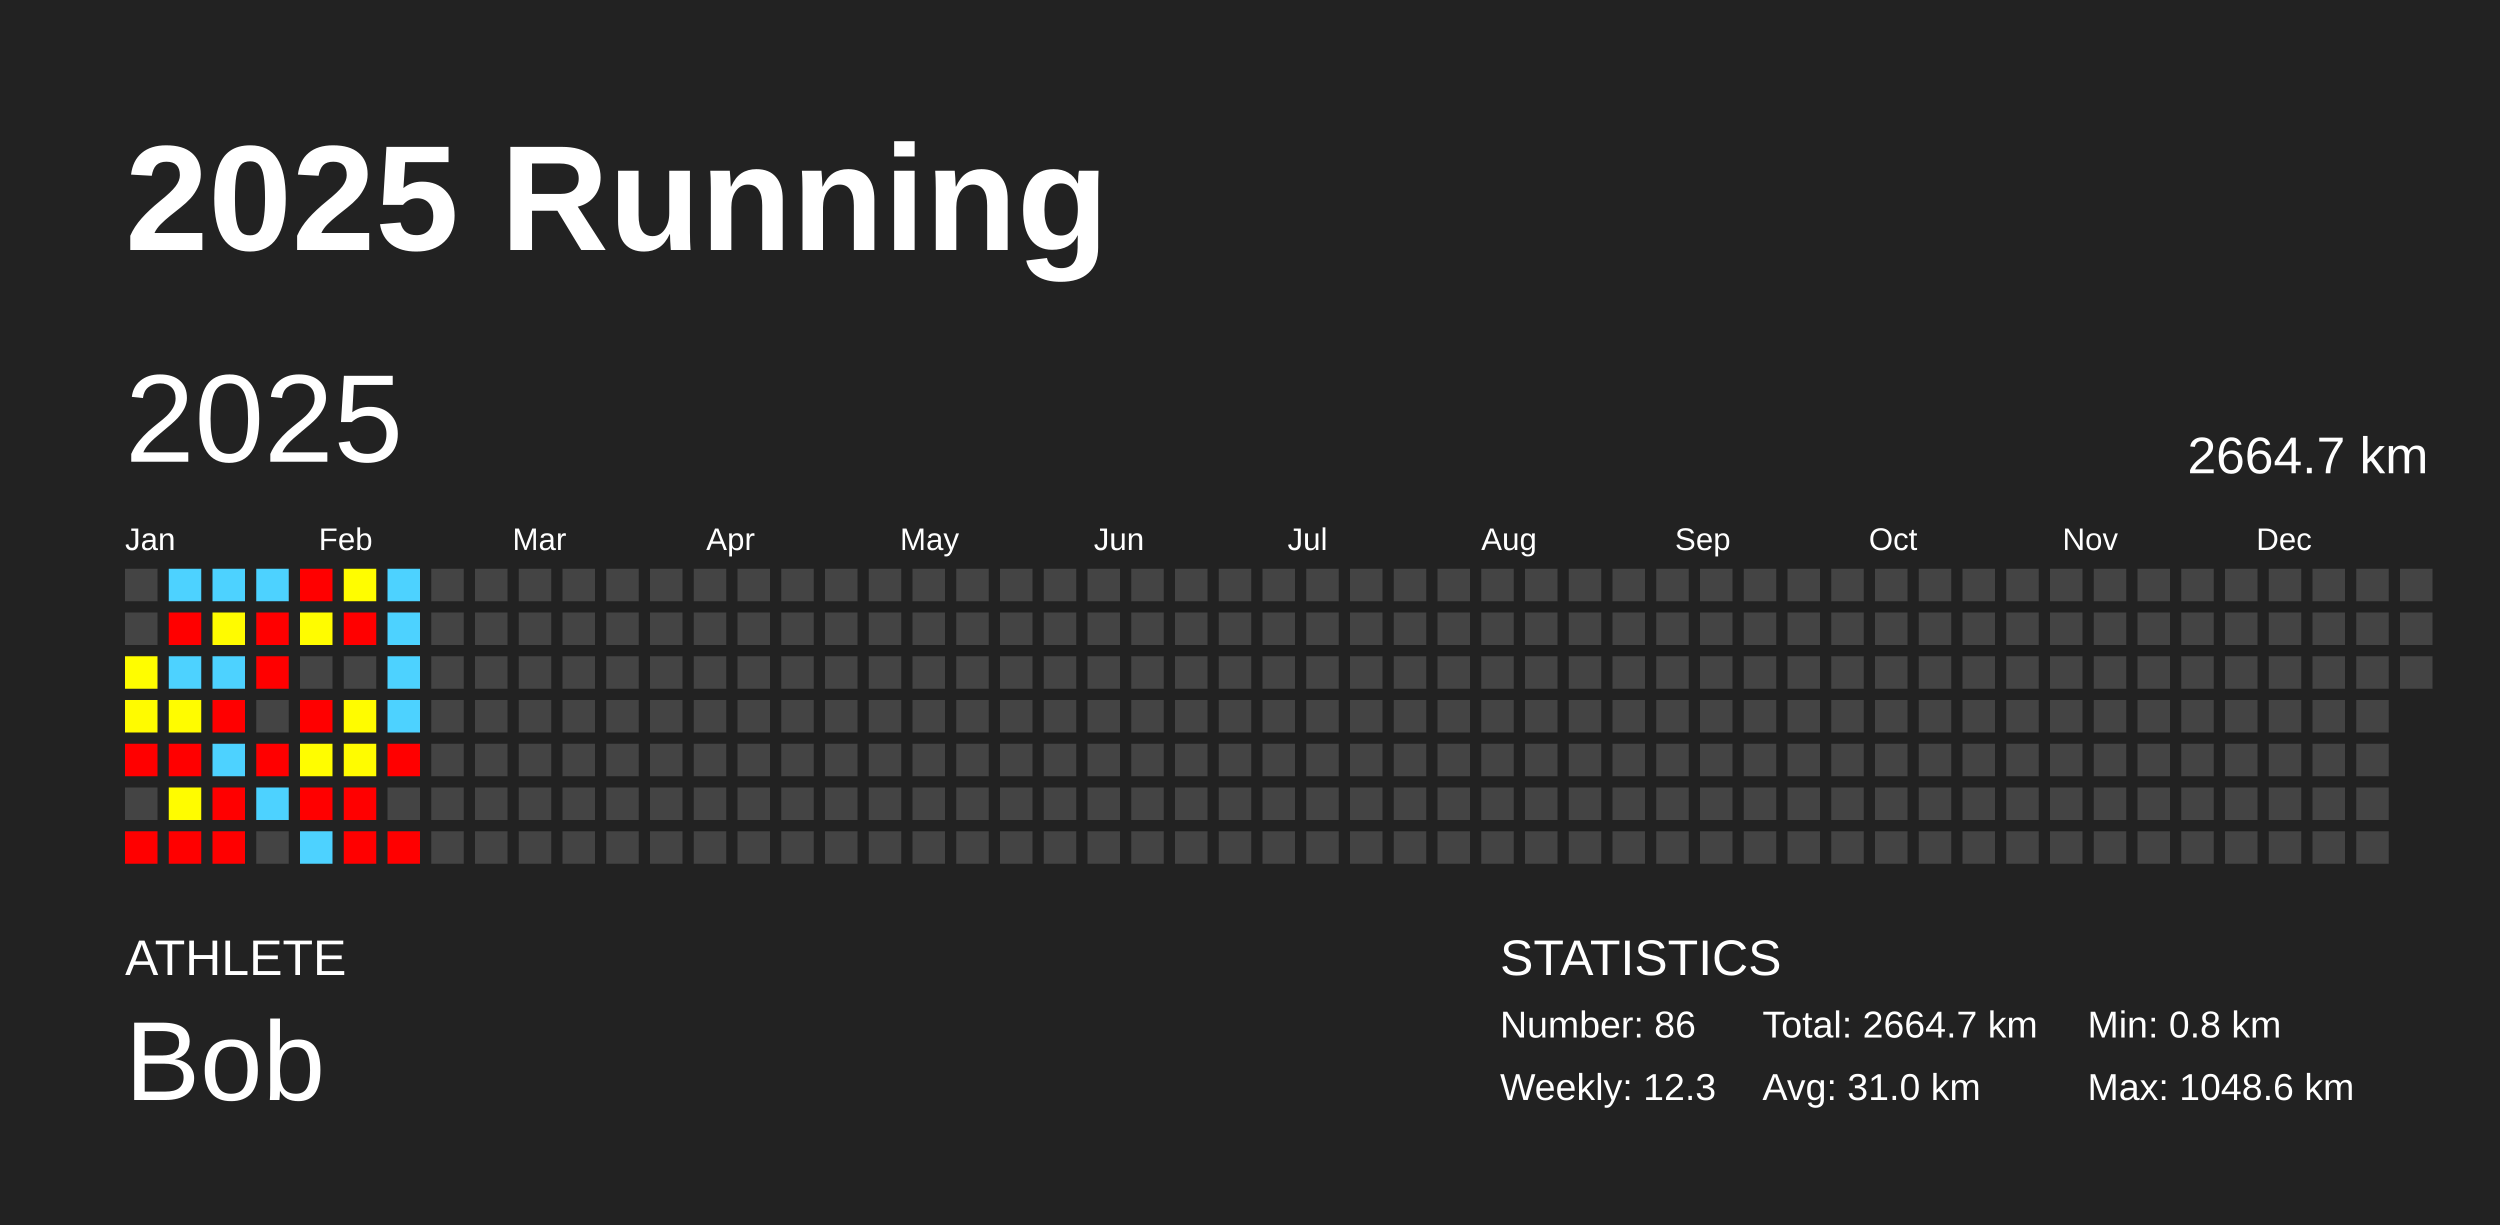
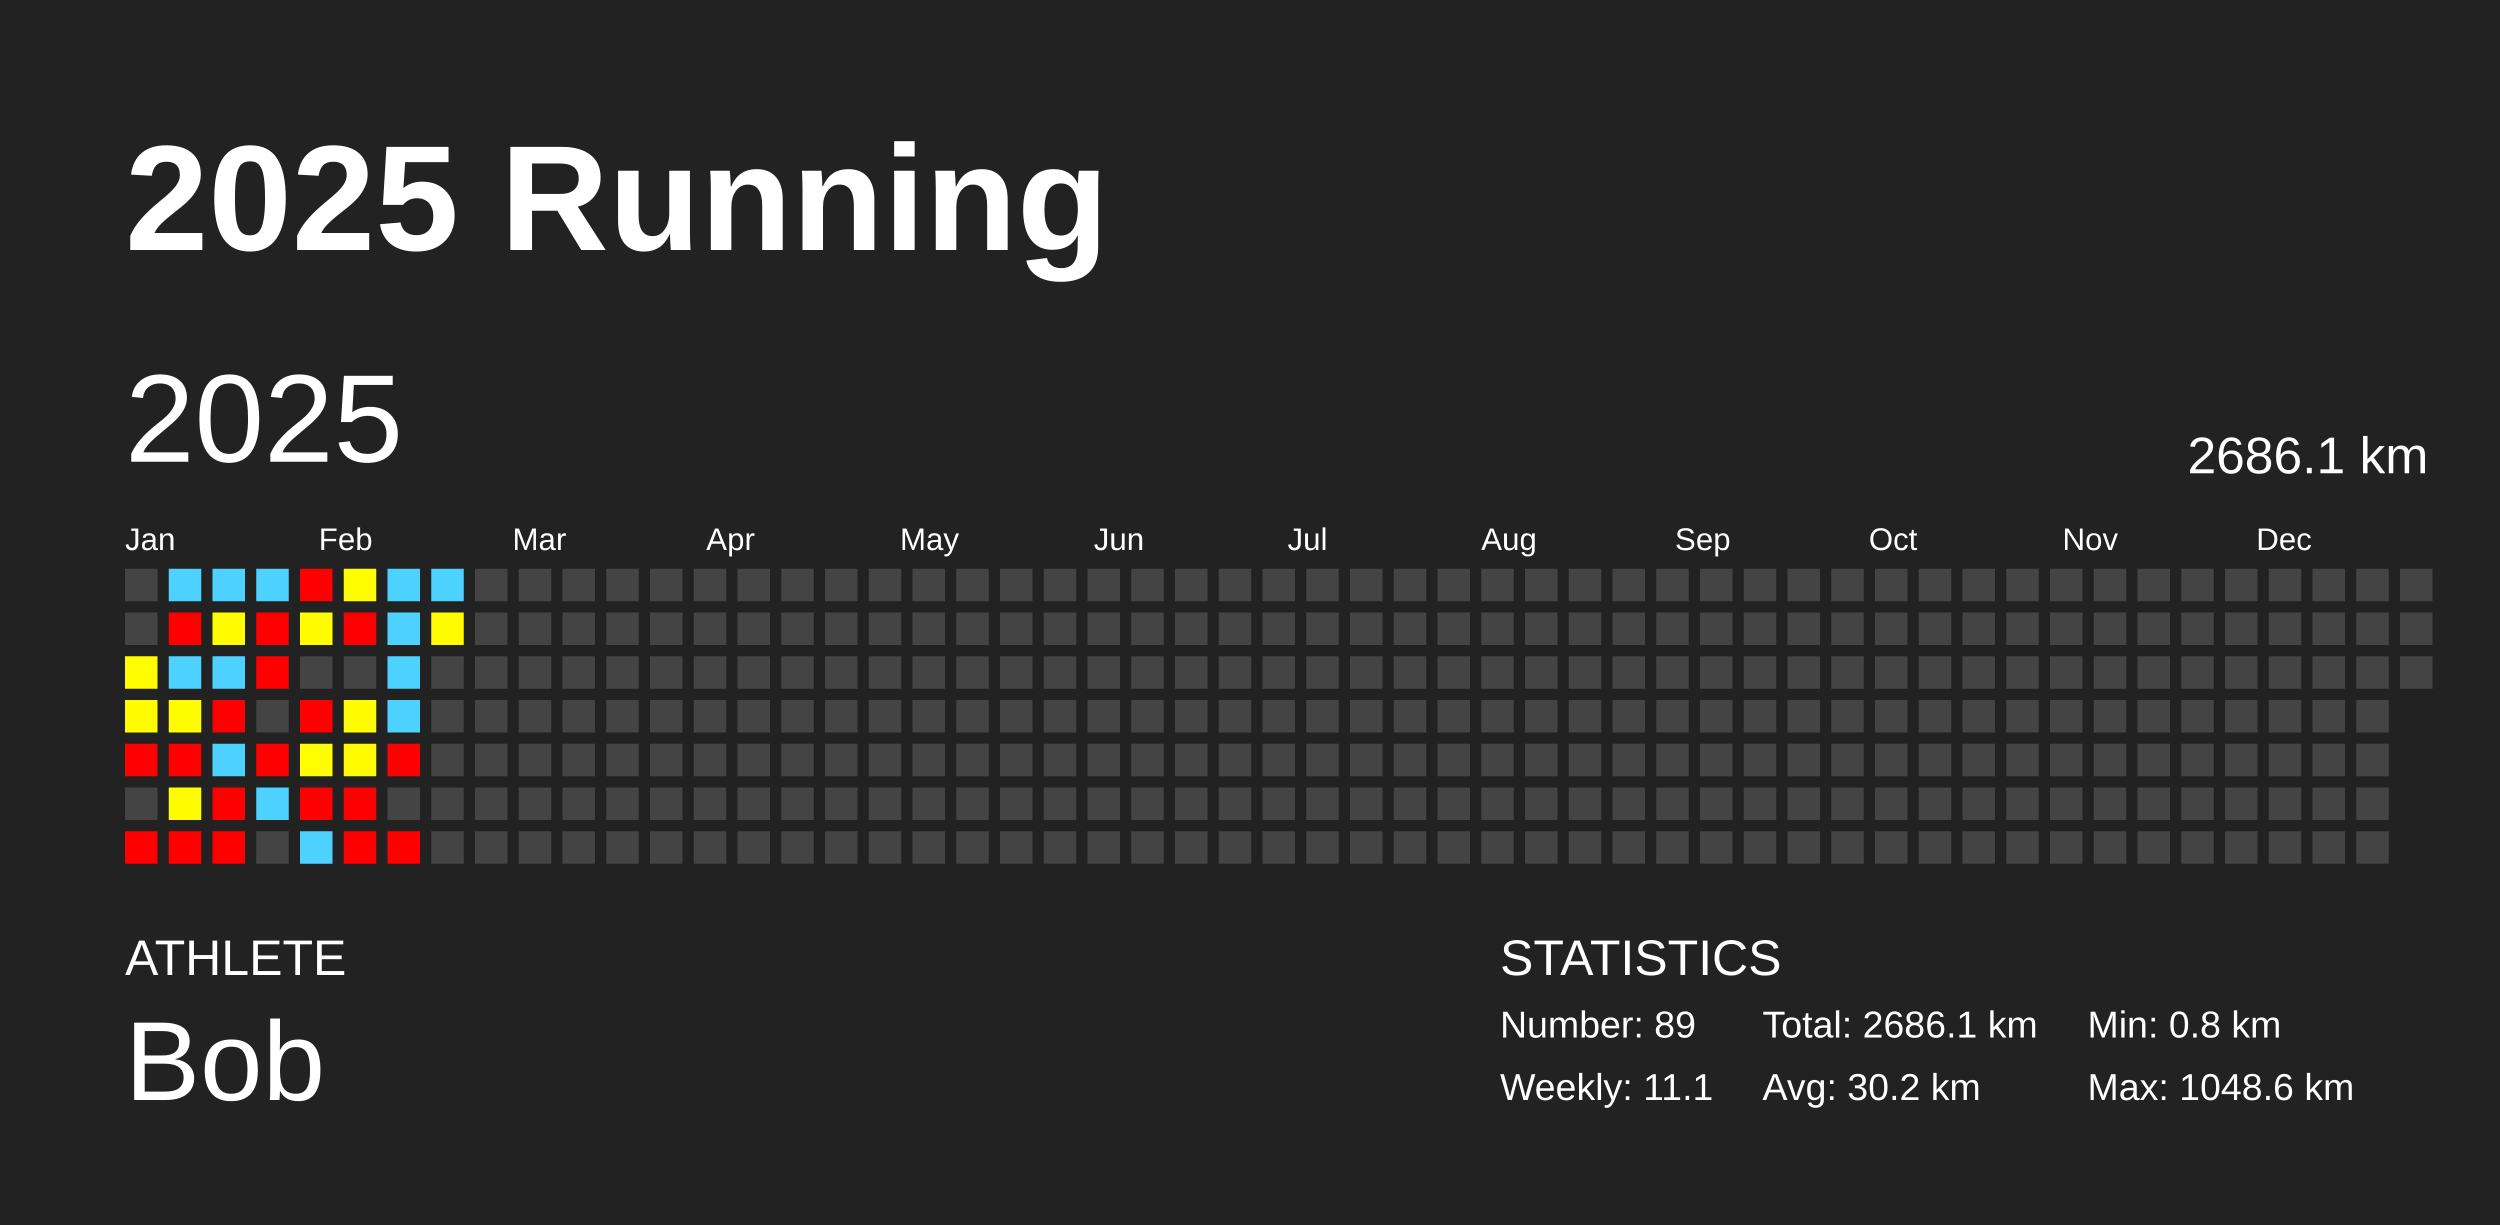
<svg xmlns="http://www.w3.org/2000/svg" baseProfile="full" height="98mm" version="1.1" viewBox="0,0,200,98" width="200mm">
  <defs />
  <rect fill="#222222" height="98" width="200" x="0" y="0" />
  <text fill="#FFFFFF" style="font-size:12px; font-family:Arial; font-weight:bold;" x="10" y="20">2025 Running</text>
  <text fill="#FFFFFF" style="font-size:4px; font-family:Arial" x="10" y="78">ATHLETE</text>
  <text fill="#FFFFFF" style="font-size:9px; font-family:Arial" x="10" y="88">Bob</text>
  <text fill="#FFFFFF" style="font-size:4px; font-family:Arial" x="120" y="78">STATISTICS</text>
-   <text fill="#FFFFFF" style="font-size:3px; font-family:Arial" x="120" y="83">Number: 86</text>
-   <text fill="#FFFFFF" style="font-size:3px; font-family:Arial" x="120" y="88">Weekly: 12.3</text>
-   <text fill="#FFFFFF" style="font-size:3px; font-family:Arial" x="141" y="83">Total: 2664.7 km</text>
-   <text fill="#FFFFFF" style="font-size:3px; font-family:Arial" x="141" y="88">Avg: 31.0 km</text>
+   <text fill="#FFFFFF" style="font-size:3px; font-family:Arial" x="120" y="83">Number: 89</text>
+   <text fill="#FFFFFF" style="font-size:3px; font-family:Arial" x="120" y="88">Weekly: 11.1</text>
+   <text fill="#FFFFFF" style="font-size:3px; font-family:Arial" x="141" y="83">Total: 2686.1 km</text>
+   <text fill="#FFFFFF" style="font-size:3px; font-family:Arial" x="141" y="88">Avg: 30.2 km</text>
  <text fill="#FFFFFF" style="font-size:3px; font-family:Arial" x="167" y="83">Min: 0.8 km</text>
  <text fill="#FFFFFF" style="font-size:3px; font-family:Arial" x="167" y="88">Max: 1048.6 km</text>
  <text dominant-baseline="hanging" fill="#FFFFFF" style="font-size:10.0px; font-family:Arial;" x="10" y="30">2025</text>
-   <text dominant-baseline="hanging" fill="#FFFFFF" style="font-size:4.125px; font-family:Arial;" x="175" y="35">2664.7 km</text>
+   <text dominant-baseline="hanging" fill="#FFFFFF" style="font-size:4.125px; font-family:Arial;" x="175" y="35">2686.1 km</text>
  <text fill="#FFFFFF" style="font-size:2.5px; font-family:Arial" x="10.0" y="44">Jan</text>
  <text fill="#FFFFFF" style="font-size:2.5px; font-family:Arial" x="25.5" y="44">Feb</text>
  <text fill="#FFFFFF" style="font-size:2.5px; font-family:Arial" x="41.0" y="44">Mar</text>
  <text fill="#FFFFFF" style="font-size:2.5px; font-family:Arial" x="56.5" y="44">Apr</text>
  <text fill="#FFFFFF" style="font-size:2.5px; font-family:Arial" x="72.0" y="44">May</text>
  <text fill="#FFFFFF" style="font-size:2.5px; font-family:Arial" x="87.5" y="44">Jun</text>
  <text fill="#FFFFFF" style="font-size:2.5px; font-family:Arial" x="103.0" y="44">Jul</text>
  <text fill="#FFFFFF" style="font-size:2.5px; font-family:Arial" x="118.5" y="44">Aug</text>
  <text fill="#FFFFFF" style="font-size:2.5px; font-family:Arial" x="134.0" y="44">Sep</text>
  <text fill="#FFFFFF" style="font-size:2.5px; font-family:Arial" x="149.5" y="44">Oct</text>
  <text fill="#FFFFFF" style="font-size:2.5px; font-family:Arial" x="165.0" y="44">Nov</text>
  <text fill="#FFFFFF" style="font-size:2.5px; font-family:Arial" x="180.5" y="44">Dec</text>
  <rect fill="#444444" height="2.6" width="2.6" x="10.0" y="45.5" />
  <rect fill="#444444" height="2.6" width="2.6" x="10.0" y="49.0" />
  <rect fill="#fffd00" height="2.6" width="2.6" x="10.0" y="52.5" />
  <rect fill="#fffb00" height="2.6" width="2.6" x="10.0" y="56.0" />
  <rect fill="red" height="2.6" width="2.6" x="10.0" y="59.5" />
  <rect fill="#444444" height="2.6" width="2.6" x="10.0" y="63.0" />
  <rect fill="red" height="2.6" width="2.6" x="10.0" y="66.5" />
  <rect fill="#4dd2ff" height="2.6" width="2.6" x="13.5" y="45.5" />
  <rect fill="red" height="2.6" width="2.6" x="13.5" y="49.0" />
  <rect fill="#4dd2ff" height="2.6" width="2.6" x="13.5" y="52.5" />
  <rect fill="#fffc00" height="2.6" width="2.6" x="13.5" y="56.0" />
  <rect fill="red" height="2.6" width="2.6" x="13.5" y="59.5" />
  <rect fill="#fffc00" height="2.6" width="2.6" x="13.5" y="63.0" />
  <rect fill="red" height="2.6" width="2.6" x="13.5" y="66.5" />
  <rect fill="#4dd2ff" height="2.6" width="2.6" x="17.0" y="45.5" />
  <rect fill="#fffb00" height="2.6" width="2.6" x="17.0" y="49.0" />
  <rect fill="#4dd2ff" height="2.6" width="2.6" x="17.0" y="52.5" />
  <rect fill="red" height="2.6" width="2.6" x="17.0" y="56.0" />
  <rect fill="#4dd2ff" height="2.6" width="2.6" x="17.0" y="59.5" />
  <rect fill="red" height="2.6" width="2.6" x="17.0" y="63.0" />
  <rect fill="red" height="2.6" width="2.6" x="17.0" y="66.5" />
  <rect fill="#4dd2ff" height="2.6" width="2.6" x="20.5" y="45.5" />
  <rect fill="red" height="2.6" width="2.6" x="20.5" y="49.0" />
  <rect fill="red" height="2.6" width="2.6" x="20.5" y="52.5" />
  <rect fill="#444444" height="2.6" width="2.6" x="20.5" y="56.0" />
  <rect fill="red" height="2.6" width="2.6" x="20.5" y="59.5" />
  <rect fill="#4dd2ff" height="2.6" width="2.6" x="20.5" y="63.0" />
  <rect fill="#444444" height="2.6" width="2.6" x="20.5" y="66.5" />
  <rect fill="red" height="2.6" width="2.6" x="24.0" y="45.5" />
  <rect fill="#fffc00" height="2.6" width="2.6" x="24.0" y="49.0" />
  <rect fill="#444444" height="2.6" width="2.6" x="24.0" y="52.5" />
  <rect fill="red" height="2.6" width="2.6" x="24.0" y="56.0" />
  <rect fill="#fffd00" height="2.6" width="2.6" x="24.0" y="59.5" />
  <rect fill="red" height="2.6" width="2.6" x="24.0" y="63.0" />
  <rect fill="#4dd2ff" height="2.6" width="2.6" x="24.0" y="66.5" />
  <rect fill="#fffd00" height="2.6" width="2.6" x="27.5" y="45.5" />
  <rect fill="red" height="2.6" width="2.6" x="27.5" y="49.0" />
  <rect fill="#444444" height="2.6" width="2.6" x="27.5" y="52.5" />
  <rect fill="#fffc00" height="2.6" width="2.6" x="27.5" y="56.0" />
  <rect fill="#fffc00" height="2.6" width="2.6" x="27.5" y="59.5" />
  <rect fill="red" height="2.6" width="2.6" x="27.5" y="63.0" />
  <rect fill="red" height="2.6" width="2.6" x="27.5" y="66.5" />
  <rect fill="#4dd2ff" height="2.6" width="2.6" x="31.0" y="45.5" />
  <rect fill="#4dd2ff" height="2.6" width="2.6" x="31.0" y="49.0" />
  <rect fill="#4dd2ff" height="2.6" width="2.6" x="31.0" y="52.5" />
  <rect fill="#4dd2ff" height="2.6" width="2.6" x="31.0" y="56.0" />
  <rect fill="red" height="2.6" width="2.6" x="31.0" y="59.5" />
  <rect fill="#444444" height="2.6" width="2.6" x="31.0" y="63.0" />
  <rect fill="red" height="2.6" width="2.6" x="31.0" y="66.5" />
-   <rect fill="#444444" height="2.6" width="2.6" x="34.5" y="45.5" />
-   <rect fill="#444444" height="2.6" width="2.6" x="34.5" y="49.0" />
+   <rect fill="#4dd2ff" height="2.6" width="2.6" x="34.5" y="45.5" />
+   <rect fill="#fffc00" height="2.6" width="2.6" x="34.5" y="49.0" />
  <rect fill="#444444" height="2.6" width="2.6" x="34.5" y="52.5" />
  <rect fill="#444444" height="2.6" width="2.6" x="34.5" y="56.0" />
  <rect fill="#444444" height="2.6" width="2.6" x="34.5" y="59.5" />
  <rect fill="#444444" height="2.6" width="2.6" x="34.5" y="63.0" />
  <rect fill="#444444" height="2.6" width="2.6" x="34.5" y="66.5" />
  <rect fill="#444444" height="2.6" width="2.6" x="38.0" y="45.5" />
  <rect fill="#444444" height="2.6" width="2.6" x="38.0" y="49.0" />
  <rect fill="#444444" height="2.6" width="2.6" x="38.0" y="52.5" />
  <rect fill="#444444" height="2.6" width="2.6" x="38.0" y="56.0" />
  <rect fill="#444444" height="2.6" width="2.6" x="38.0" y="59.5" />
  <rect fill="#444444" height="2.6" width="2.6" x="38.0" y="63.0" />
  <rect fill="#444444" height="2.6" width="2.6" x="38.0" y="66.5" />
  <rect fill="#444444" height="2.6" width="2.6" x="41.5" y="45.5" />
  <rect fill="#444444" height="2.6" width="2.6" x="41.5" y="49.0" />
  <rect fill="#444444" height="2.6" width="2.6" x="41.5" y="52.5" />
  <rect fill="#444444" height="2.6" width="2.6" x="41.5" y="56.0" />
  <rect fill="#444444" height="2.6" width="2.6" x="41.5" y="59.5" />
  <rect fill="#444444" height="2.6" width="2.6" x="41.5" y="63.0" />
  <rect fill="#444444" height="2.6" width="2.6" x="41.5" y="66.5" />
  <rect fill="#444444" height="2.6" width="2.6" x="45.0" y="45.5" />
  <rect fill="#444444" height="2.6" width="2.6" x="45.0" y="49.0" />
  <rect fill="#444444" height="2.6" width="2.6" x="45.0" y="52.5" />
  <rect fill="#444444" height="2.6" width="2.6" x="45.0" y="56.0" />
  <rect fill="#444444" height="2.6" width="2.6" x="45.0" y="59.5" />
  <rect fill="#444444" height="2.6" width="2.6" x="45.0" y="63.0" />
  <rect fill="#444444" height="2.6" width="2.6" x="45.0" y="66.5" />
  <rect fill="#444444" height="2.6" width="2.6" x="48.5" y="45.5" />
  <rect fill="#444444" height="2.6" width="2.6" x="48.5" y="49.0" />
  <rect fill="#444444" height="2.6" width="2.6" x="48.5" y="52.5" />
  <rect fill="#444444" height="2.6" width="2.6" x="48.5" y="56.0" />
  <rect fill="#444444" height="2.6" width="2.6" x="48.5" y="59.5" />
  <rect fill="#444444" height="2.6" width="2.6" x="48.5" y="63.0" />
  <rect fill="#444444" height="2.6" width="2.6" x="48.5" y="66.5" />
  <rect fill="#444444" height="2.6" width="2.6" x="52.0" y="45.5" />
  <rect fill="#444444" height="2.6" width="2.6" x="52.0" y="49.0" />
  <rect fill="#444444" height="2.6" width="2.6" x="52.0" y="52.5" />
  <rect fill="#444444" height="2.6" width="2.6" x="52.0" y="56.0" />
  <rect fill="#444444" height="2.6" width="2.6" x="52.0" y="59.5" />
  <rect fill="#444444" height="2.6" width="2.6" x="52.0" y="63.0" />
  <rect fill="#444444" height="2.6" width="2.6" x="52.0" y="66.5" />
  <rect fill="#444444" height="2.6" width="2.6" x="55.5" y="45.5" />
  <rect fill="#444444" height="2.6" width="2.6" x="55.5" y="49.0" />
  <rect fill="#444444" height="2.6" width="2.6" x="55.5" y="52.5" />
  <rect fill="#444444" height="2.6" width="2.6" x="55.5" y="56.0" />
  <rect fill="#444444" height="2.6" width="2.6" x="55.5" y="59.5" />
  <rect fill="#444444" height="2.6" width="2.6" x="55.5" y="63.0" />
  <rect fill="#444444" height="2.6" width="2.6" x="55.5" y="66.5" />
  <rect fill="#444444" height="2.6" width="2.6" x="59.0" y="45.5" />
  <rect fill="#444444" height="2.6" width="2.6" x="59.0" y="49.0" />
  <rect fill="#444444" height="2.6" width="2.6" x="59.0" y="52.5" />
  <rect fill="#444444" height="2.6" width="2.6" x="59.0" y="56.0" />
  <rect fill="#444444" height="2.6" width="2.6" x="59.0" y="59.5" />
  <rect fill="#444444" height="2.6" width="2.6" x="59.0" y="63.0" />
  <rect fill="#444444" height="2.6" width="2.6" x="59.0" y="66.5" />
  <rect fill="#444444" height="2.6" width="2.6" x="62.5" y="45.5" />
  <rect fill="#444444" height="2.6" width="2.6" x="62.5" y="49.0" />
  <rect fill="#444444" height="2.6" width="2.6" x="62.5" y="52.5" />
  <rect fill="#444444" height="2.6" width="2.6" x="62.5" y="56.0" />
  <rect fill="#444444" height="2.6" width="2.6" x="62.5" y="59.5" />
  <rect fill="#444444" height="2.6" width="2.6" x="62.5" y="63.0" />
  <rect fill="#444444" height="2.6" width="2.6" x="62.5" y="66.5" />
  <rect fill="#444444" height="2.6" width="2.6" x="66.0" y="45.5" />
  <rect fill="#444444" height="2.6" width="2.6" x="66.0" y="49.0" />
  <rect fill="#444444" height="2.6" width="2.6" x="66.0" y="52.5" />
  <rect fill="#444444" height="2.6" width="2.6" x="66.0" y="56.0" />
  <rect fill="#444444" height="2.6" width="2.6" x="66.0" y="59.5" />
  <rect fill="#444444" height="2.6" width="2.6" x="66.0" y="63.0" />
  <rect fill="#444444" height="2.6" width="2.6" x="66.0" y="66.5" />
  <rect fill="#444444" height="2.6" width="2.6" x="69.5" y="45.5" />
  <rect fill="#444444" height="2.6" width="2.6" x="69.5" y="49.0" />
  <rect fill="#444444" height="2.6" width="2.6" x="69.5" y="52.5" />
  <rect fill="#444444" height="2.6" width="2.6" x="69.5" y="56.0" />
  <rect fill="#444444" height="2.6" width="2.6" x="69.5" y="59.5" />
  <rect fill="#444444" height="2.6" width="2.6" x="69.5" y="63.0" />
  <rect fill="#444444" height="2.6" width="2.6" x="69.5" y="66.5" />
  <rect fill="#444444" height="2.6" width="2.6" x="73.0" y="45.5" />
  <rect fill="#444444" height="2.6" width="2.6" x="73.0" y="49.0" />
  <rect fill="#444444" height="2.6" width="2.6" x="73.0" y="52.5" />
  <rect fill="#444444" height="2.6" width="2.6" x="73.0" y="56.0" />
  <rect fill="#444444" height="2.6" width="2.6" x="73.0" y="59.5" />
  <rect fill="#444444" height="2.6" width="2.6" x="73.0" y="63.0" />
  <rect fill="#444444" height="2.6" width="2.6" x="73.0" y="66.5" />
  <rect fill="#444444" height="2.6" width="2.6" x="76.5" y="45.5" />
  <rect fill="#444444" height="2.6" width="2.6" x="76.5" y="49.0" />
  <rect fill="#444444" height="2.6" width="2.6" x="76.5" y="52.5" />
  <rect fill="#444444" height="2.6" width="2.6" x="76.5" y="56.0" />
  <rect fill="#444444" height="2.6" width="2.6" x="76.5" y="59.5" />
  <rect fill="#444444" height="2.6" width="2.6" x="76.5" y="63.0" />
  <rect fill="#444444" height="2.6" width="2.6" x="76.5" y="66.5" />
  <rect fill="#444444" height="2.6" width="2.6" x="80.0" y="45.5" />
  <rect fill="#444444" height="2.6" width="2.6" x="80.0" y="49.0" />
  <rect fill="#444444" height="2.6" width="2.6" x="80.0" y="52.5" />
  <rect fill="#444444" height="2.6" width="2.6" x="80.0" y="56.0" />
  <rect fill="#444444" height="2.6" width="2.6" x="80.0" y="59.5" />
  <rect fill="#444444" height="2.6" width="2.6" x="80.0" y="63.0" />
  <rect fill="#444444" height="2.6" width="2.6" x="80.0" y="66.5" />
  <rect fill="#444444" height="2.6" width="2.6" x="83.5" y="45.5" />
  <rect fill="#444444" height="2.6" width="2.6" x="83.5" y="49.0" />
  <rect fill="#444444" height="2.6" width="2.6" x="83.5" y="52.5" />
  <rect fill="#444444" height="2.6" width="2.6" x="83.5" y="56.0" />
  <rect fill="#444444" height="2.6" width="2.6" x="83.5" y="59.5" />
  <rect fill="#444444" height="2.6" width="2.6" x="83.5" y="63.0" />
  <rect fill="#444444" height="2.6" width="2.6" x="83.5" y="66.5" />
  <rect fill="#444444" height="2.6" width="2.6" x="87.0" y="45.5" />
  <rect fill="#444444" height="2.6" width="2.6" x="87.0" y="49.0" />
  <rect fill="#444444" height="2.6" width="2.6" x="87.0" y="52.5" />
  <rect fill="#444444" height="2.6" width="2.6" x="87.0" y="56.0" />
  <rect fill="#444444" height="2.6" width="2.6" x="87.0" y="59.5" />
  <rect fill="#444444" height="2.6" width="2.6" x="87.0" y="63.0" />
  <rect fill="#444444" height="2.6" width="2.6" x="87.0" y="66.5" />
  <rect fill="#444444" height="2.6" width="2.6" x="90.5" y="45.5" />
  <rect fill="#444444" height="2.6" width="2.6" x="90.5" y="49.0" />
  <rect fill="#444444" height="2.6" width="2.6" x="90.5" y="52.5" />
  <rect fill="#444444" height="2.6" width="2.6" x="90.5" y="56.0" />
  <rect fill="#444444" height="2.6" width="2.6" x="90.5" y="59.5" />
  <rect fill="#444444" height="2.6" width="2.6" x="90.5" y="63.0" />
  <rect fill="#444444" height="2.6" width="2.6" x="90.5" y="66.5" />
  <rect fill="#444444" height="2.6" width="2.6" x="94.0" y="45.5" />
  <rect fill="#444444" height="2.6" width="2.6" x="94.0" y="49.0" />
  <rect fill="#444444" height="2.6" width="2.6" x="94.0" y="52.5" />
  <rect fill="#444444" height="2.6" width="2.6" x="94.0" y="56.0" />
  <rect fill="#444444" height="2.6" width="2.6" x="94.0" y="59.5" />
  <rect fill="#444444" height="2.6" width="2.6" x="94.0" y="63.0" />
  <rect fill="#444444" height="2.6" width="2.6" x="94.0" y="66.5" />
  <rect fill="#444444" height="2.6" width="2.6" x="97.5" y="45.5" />
  <rect fill="#444444" height="2.6" width="2.6" x="97.5" y="49.0" />
  <rect fill="#444444" height="2.6" width="2.6" x="97.5" y="52.5" />
  <rect fill="#444444" height="2.6" width="2.6" x="97.5" y="56.0" />
  <rect fill="#444444" height="2.6" width="2.6" x="97.5" y="59.5" />
  <rect fill="#444444" height="2.6" width="2.6" x="97.5" y="63.0" />
  <rect fill="#444444" height="2.6" width="2.6" x="97.5" y="66.5" />
  <rect fill="#444444" height="2.6" width="2.6" x="101.0" y="45.5" />
  <rect fill="#444444" height="2.6" width="2.6" x="101.0" y="49.0" />
  <rect fill="#444444" height="2.6" width="2.6" x="101.0" y="52.5" />
  <rect fill="#444444" height="2.6" width="2.6" x="101.0" y="56.0" />
  <rect fill="#444444" height="2.6" width="2.6" x="101.0" y="59.5" />
  <rect fill="#444444" height="2.6" width="2.6" x="101.0" y="63.0" />
  <rect fill="#444444" height="2.6" width="2.6" x="101.0" y="66.5" />
  <rect fill="#444444" height="2.6" width="2.6" x="104.5" y="45.5" />
  <rect fill="#444444" height="2.6" width="2.6" x="104.5" y="49.0" />
  <rect fill="#444444" height="2.6" width="2.6" x="104.5" y="52.5" />
  <rect fill="#444444" height="2.6" width="2.6" x="104.5" y="56.0" />
  <rect fill="#444444" height="2.6" width="2.6" x="104.5" y="59.5" />
  <rect fill="#444444" height="2.6" width="2.6" x="104.5" y="63.0" />
  <rect fill="#444444" height="2.6" width="2.6" x="104.5" y="66.5" />
  <rect fill="#444444" height="2.6" width="2.6" x="108.0" y="45.5" />
  <rect fill="#444444" height="2.6" width="2.6" x="108.0" y="49.0" />
  <rect fill="#444444" height="2.6" width="2.6" x="108.0" y="52.5" />
  <rect fill="#444444" height="2.6" width="2.6" x="108.0" y="56.0" />
  <rect fill="#444444" height="2.6" width="2.6" x="108.0" y="59.5" />
  <rect fill="#444444" height="2.6" width="2.6" x="108.0" y="63.0" />
  <rect fill="#444444" height="2.6" width="2.6" x="108.0" y="66.5" />
  <rect fill="#444444" height="2.6" width="2.6" x="111.5" y="45.5" />
  <rect fill="#444444" height="2.6" width="2.6" x="111.5" y="49.0" />
  <rect fill="#444444" height="2.6" width="2.6" x="111.5" y="52.5" />
  <rect fill="#444444" height="2.6" width="2.6" x="111.5" y="56.0" />
  <rect fill="#444444" height="2.6" width="2.6" x="111.5" y="59.5" />
  <rect fill="#444444" height="2.6" width="2.6" x="111.5" y="63.0" />
  <rect fill="#444444" height="2.6" width="2.6" x="111.5" y="66.5" />
  <rect fill="#444444" height="2.6" width="2.6" x="115.0" y="45.5" />
  <rect fill="#444444" height="2.6" width="2.6" x="115.0" y="49.0" />
  <rect fill="#444444" height="2.6" width="2.6" x="115.0" y="52.5" />
  <rect fill="#444444" height="2.6" width="2.6" x="115.0" y="56.0" />
  <rect fill="#444444" height="2.6" width="2.6" x="115.0" y="59.5" />
  <rect fill="#444444" height="2.6" width="2.6" x="115.0" y="63.0" />
  <rect fill="#444444" height="2.6" width="2.6" x="115.0" y="66.5" />
  <rect fill="#444444" height="2.6" width="2.6" x="118.5" y="45.5" />
  <rect fill="#444444" height="2.6" width="2.6" x="118.5" y="49.0" />
  <rect fill="#444444" height="2.6" width="2.6" x="118.5" y="52.5" />
  <rect fill="#444444" height="2.6" width="2.6" x="118.5" y="56.0" />
  <rect fill="#444444" height="2.6" width="2.6" x="118.5" y="59.5" />
  <rect fill="#444444" height="2.6" width="2.6" x="118.5" y="63.0" />
  <rect fill="#444444" height="2.6" width="2.6" x="118.5" y="66.5" />
  <rect fill="#444444" height="2.6" width="2.6" x="122.0" y="45.5" />
  <rect fill="#444444" height="2.6" width="2.6" x="122.0" y="49.0" />
  <rect fill="#444444" height="2.6" width="2.6" x="122.0" y="52.5" />
  <rect fill="#444444" height="2.6" width="2.6" x="122.0" y="56.0" />
  <rect fill="#444444" height="2.6" width="2.6" x="122.0" y="59.5" />
  <rect fill="#444444" height="2.6" width="2.6" x="122.0" y="63.0" />
  <rect fill="#444444" height="2.6" width="2.6" x="122.0" y="66.5" />
  <rect fill="#444444" height="2.6" width="2.6" x="125.5" y="45.5" />
  <rect fill="#444444" height="2.6" width="2.6" x="125.5" y="49.0" />
  <rect fill="#444444" height="2.6" width="2.6" x="125.5" y="52.5" />
  <rect fill="#444444" height="2.6" width="2.6" x="125.5" y="56.0" />
  <rect fill="#444444" height="2.6" width="2.6" x="125.5" y="59.5" />
  <rect fill="#444444" height="2.6" width="2.6" x="125.5" y="63.0" />
  <rect fill="#444444" height="2.6" width="2.6" x="125.5" y="66.5" />
  <rect fill="#444444" height="2.6" width="2.6" x="129.0" y="45.5" />
  <rect fill="#444444" height="2.6" width="2.6" x="129.0" y="49.0" />
  <rect fill="#444444" height="2.6" width="2.6" x="129.0" y="52.5" />
  <rect fill="#444444" height="2.6" width="2.6" x="129.0" y="56.0" />
  <rect fill="#444444" height="2.6" width="2.6" x="129.0" y="59.5" />
  <rect fill="#444444" height="2.6" width="2.6" x="129.0" y="63.0" />
  <rect fill="#444444" height="2.6" width="2.6" x="129.0" y="66.5" />
  <rect fill="#444444" height="2.6" width="2.6" x="132.5" y="45.5" />
  <rect fill="#444444" height="2.6" width="2.6" x="132.5" y="49.0" />
  <rect fill="#444444" height="2.6" width="2.6" x="132.5" y="52.5" />
  <rect fill="#444444" height="2.6" width="2.6" x="132.5" y="56.0" />
  <rect fill="#444444" height="2.6" width="2.6" x="132.5" y="59.5" />
  <rect fill="#444444" height="2.6" width="2.6" x="132.5" y="63.0" />
  <rect fill="#444444" height="2.6" width="2.6" x="132.5" y="66.5" />
  <rect fill="#444444" height="2.6" width="2.6" x="136.0" y="45.5" />
  <rect fill="#444444" height="2.6" width="2.6" x="136.0" y="49.0" />
  <rect fill="#444444" height="2.6" width="2.6" x="136.0" y="52.5" />
  <rect fill="#444444" height="2.6" width="2.6" x="136.0" y="56.0" />
  <rect fill="#444444" height="2.6" width="2.6" x="136.0" y="59.5" />
  <rect fill="#444444" height="2.6" width="2.6" x="136.0" y="63.0" />
  <rect fill="#444444" height="2.6" width="2.6" x="136.0" y="66.5" />
  <rect fill="#444444" height="2.6" width="2.6" x="139.5" y="45.5" />
  <rect fill="#444444" height="2.6" width="2.6" x="139.5" y="49.0" />
  <rect fill="#444444" height="2.6" width="2.6" x="139.5" y="52.5" />
  <rect fill="#444444" height="2.6" width="2.6" x="139.5" y="56.0" />
  <rect fill="#444444" height="2.6" width="2.6" x="139.5" y="59.5" />
  <rect fill="#444444" height="2.6" width="2.6" x="139.5" y="63.0" />
  <rect fill="#444444" height="2.6" width="2.6" x="139.5" y="66.5" />
  <rect fill="#444444" height="2.6" width="2.6" x="143.0" y="45.5" />
  <rect fill="#444444" height="2.6" width="2.6" x="143.0" y="49.0" />
  <rect fill="#444444" height="2.6" width="2.6" x="143.0" y="52.5" />
  <rect fill="#444444" height="2.6" width="2.6" x="143.0" y="56.0" />
  <rect fill="#444444" height="2.6" width="2.6" x="143.0" y="59.5" />
  <rect fill="#444444" height="2.6" width="2.6" x="143.0" y="63.0" />
  <rect fill="#444444" height="2.6" width="2.6" x="143.0" y="66.5" />
  <rect fill="#444444" height="2.6" width="2.6" x="146.5" y="45.5" />
  <rect fill="#444444" height="2.6" width="2.6" x="146.5" y="49.0" />
  <rect fill="#444444" height="2.6" width="2.6" x="146.5" y="52.5" />
  <rect fill="#444444" height="2.6" width="2.6" x="146.5" y="56.0" />
  <rect fill="#444444" height="2.6" width="2.6" x="146.5" y="59.5" />
  <rect fill="#444444" height="2.6" width="2.6" x="146.5" y="63.0" />
  <rect fill="#444444" height="2.6" width="2.6" x="146.5" y="66.5" />
  <rect fill="#444444" height="2.6" width="2.6" x="150.0" y="45.5" />
  <rect fill="#444444" height="2.6" width="2.6" x="150.0" y="49.0" />
  <rect fill="#444444" height="2.6" width="2.6" x="150.0" y="52.5" />
  <rect fill="#444444" height="2.6" width="2.6" x="150.0" y="56.0" />
  <rect fill="#444444" height="2.6" width="2.6" x="150.0" y="59.5" />
  <rect fill="#444444" height="2.6" width="2.6" x="150.0" y="63.0" />
  <rect fill="#444444" height="2.6" width="2.6" x="150.0" y="66.5" />
  <rect fill="#444444" height="2.6" width="2.6" x="153.5" y="45.5" />
  <rect fill="#444444" height="2.6" width="2.6" x="153.5" y="49.0" />
  <rect fill="#444444" height="2.6" width="2.6" x="153.5" y="52.5" />
  <rect fill="#444444" height="2.6" width="2.6" x="153.5" y="56.0" />
  <rect fill="#444444" height="2.6" width="2.6" x="153.5" y="59.5" />
  <rect fill="#444444" height="2.6" width="2.6" x="153.5" y="63.0" />
  <rect fill="#444444" height="2.6" width="2.6" x="153.5" y="66.5" />
  <rect fill="#444444" height="2.6" width="2.6" x="157.0" y="45.5" />
  <rect fill="#444444" height="2.6" width="2.6" x="157.0" y="49.0" />
  <rect fill="#444444" height="2.6" width="2.6" x="157.0" y="52.5" />
  <rect fill="#444444" height="2.6" width="2.6" x="157.0" y="56.0" />
  <rect fill="#444444" height="2.6" width="2.6" x="157.0" y="59.5" />
  <rect fill="#444444" height="2.6" width="2.6" x="157.0" y="63.0" />
  <rect fill="#444444" height="2.6" width="2.6" x="157.0" y="66.5" />
  <rect fill="#444444" height="2.6" width="2.6" x="160.5" y="45.5" />
  <rect fill="#444444" height="2.6" width="2.6" x="160.5" y="49.0" />
  <rect fill="#444444" height="2.6" width="2.6" x="160.5" y="52.5" />
  <rect fill="#444444" height="2.6" width="2.6" x="160.5" y="56.0" />
  <rect fill="#444444" height="2.6" width="2.6" x="160.5" y="59.5" />
  <rect fill="#444444" height="2.6" width="2.6" x="160.5" y="63.0" />
  <rect fill="#444444" height="2.6" width="2.6" x="160.5" y="66.5" />
  <rect fill="#444444" height="2.6" width="2.6" x="164.0" y="45.5" />
  <rect fill="#444444" height="2.6" width="2.6" x="164.0" y="49.0" />
  <rect fill="#444444" height="2.6" width="2.6" x="164.0" y="52.5" />
  <rect fill="#444444" height="2.6" width="2.6" x="164.0" y="56.0" />
  <rect fill="#444444" height="2.6" width="2.6" x="164.0" y="59.5" />
  <rect fill="#444444" height="2.6" width="2.6" x="164.0" y="63.0" />
  <rect fill="#444444" height="2.6" width="2.6" x="164.0" y="66.5" />
  <rect fill="#444444" height="2.6" width="2.6" x="167.5" y="45.5" />
  <rect fill="#444444" height="2.6" width="2.6" x="167.5" y="49.0" />
  <rect fill="#444444" height="2.6" width="2.6" x="167.5" y="52.5" />
  <rect fill="#444444" height="2.6" width="2.6" x="167.5" y="56.0" />
  <rect fill="#444444" height="2.6" width="2.6" x="167.5" y="59.5" />
  <rect fill="#444444" height="2.6" width="2.6" x="167.5" y="63.0" />
  <rect fill="#444444" height="2.6" width="2.6" x="167.5" y="66.5" />
  <rect fill="#444444" height="2.6" width="2.6" x="171.0" y="45.5" />
  <rect fill="#444444" height="2.6" width="2.6" x="171.0" y="49.0" />
  <rect fill="#444444" height="2.6" width="2.6" x="171.0" y="52.5" />
  <rect fill="#444444" height="2.6" width="2.6" x="171.0" y="56.0" />
  <rect fill="#444444" height="2.6" width="2.6" x="171.0" y="59.5" />
  <rect fill="#444444" height="2.6" width="2.6" x="171.0" y="63.0" />
  <rect fill="#444444" height="2.6" width="2.6" x="171.0" y="66.5" />
  <rect fill="#444444" height="2.6" width="2.6" x="174.5" y="45.5" />
  <rect fill="#444444" height="2.6" width="2.6" x="174.5" y="49.0" />
  <rect fill="#444444" height="2.6" width="2.6" x="174.5" y="52.5" />
  <rect fill="#444444" height="2.6" width="2.6" x="174.5" y="56.0" />
  <rect fill="#444444" height="2.6" width="2.6" x="174.5" y="59.5" />
  <rect fill="#444444" height="2.6" width="2.6" x="174.5" y="63.0" />
  <rect fill="#444444" height="2.6" width="2.6" x="174.5" y="66.5" />
  <rect fill="#444444" height="2.6" width="2.6" x="178.0" y="45.5" />
  <rect fill="#444444" height="2.6" width="2.6" x="178.0" y="49.0" />
  <rect fill="#444444" height="2.6" width="2.6" x="178.0" y="52.5" />
  <rect fill="#444444" height="2.6" width="2.6" x="178.0" y="56.0" />
  <rect fill="#444444" height="2.6" width="2.6" x="178.0" y="59.5" />
  <rect fill="#444444" height="2.6" width="2.6" x="178.0" y="63.0" />
  <rect fill="#444444" height="2.6" width="2.6" x="178.0" y="66.5" />
  <rect fill="#444444" height="2.6" width="2.6" x="181.5" y="45.5" />
  <rect fill="#444444" height="2.6" width="2.6" x="181.5" y="49.0" />
  <rect fill="#444444" height="2.6" width="2.6" x="181.5" y="52.5" />
  <rect fill="#444444" height="2.6" width="2.6" x="181.5" y="56.0" />
  <rect fill="#444444" height="2.6" width="2.6" x="181.5" y="59.5" />
  <rect fill="#444444" height="2.6" width="2.6" x="181.5" y="63.0" />
  <rect fill="#444444" height="2.6" width="2.6" x="181.5" y="66.5" />
  <rect fill="#444444" height="2.6" width="2.6" x="185.0" y="45.5" />
  <rect fill="#444444" height="2.6" width="2.6" x="185.0" y="49.0" />
  <rect fill="#444444" height="2.6" width="2.6" x="185.0" y="52.5" />
  <rect fill="#444444" height="2.6" width="2.6" x="185.0" y="56.0" />
  <rect fill="#444444" height="2.6" width="2.6" x="185.0" y="59.5" />
  <rect fill="#444444" height="2.6" width="2.6" x="185.0" y="63.0" />
  <rect fill="#444444" height="2.6" width="2.6" x="185.0" y="66.5" />
  <rect fill="#444444" height="2.6" width="2.6" x="188.5" y="45.5" />
  <rect fill="#444444" height="2.6" width="2.6" x="188.5" y="49.0" />
  <rect fill="#444444" height="2.6" width="2.6" x="188.5" y="52.5" />
  <rect fill="#444444" height="2.6" width="2.6" x="188.5" y="56.0" />
  <rect fill="#444444" height="2.6" width="2.6" x="188.5" y="59.5" />
  <rect fill="#444444" height="2.6" width="2.6" x="188.5" y="63.0" />
  <rect fill="#444444" height="2.6" width="2.6" x="188.5" y="66.5" />
  <rect fill="#444444" height="2.6" width="2.6" x="192.0" y="45.5" />
  <rect fill="#444444" height="2.6" width="2.6" x="192.0" y="49.0" />
  <rect fill="#444444" height="2.6" width="2.6" x="192.0" y="52.5" />
</svg>
